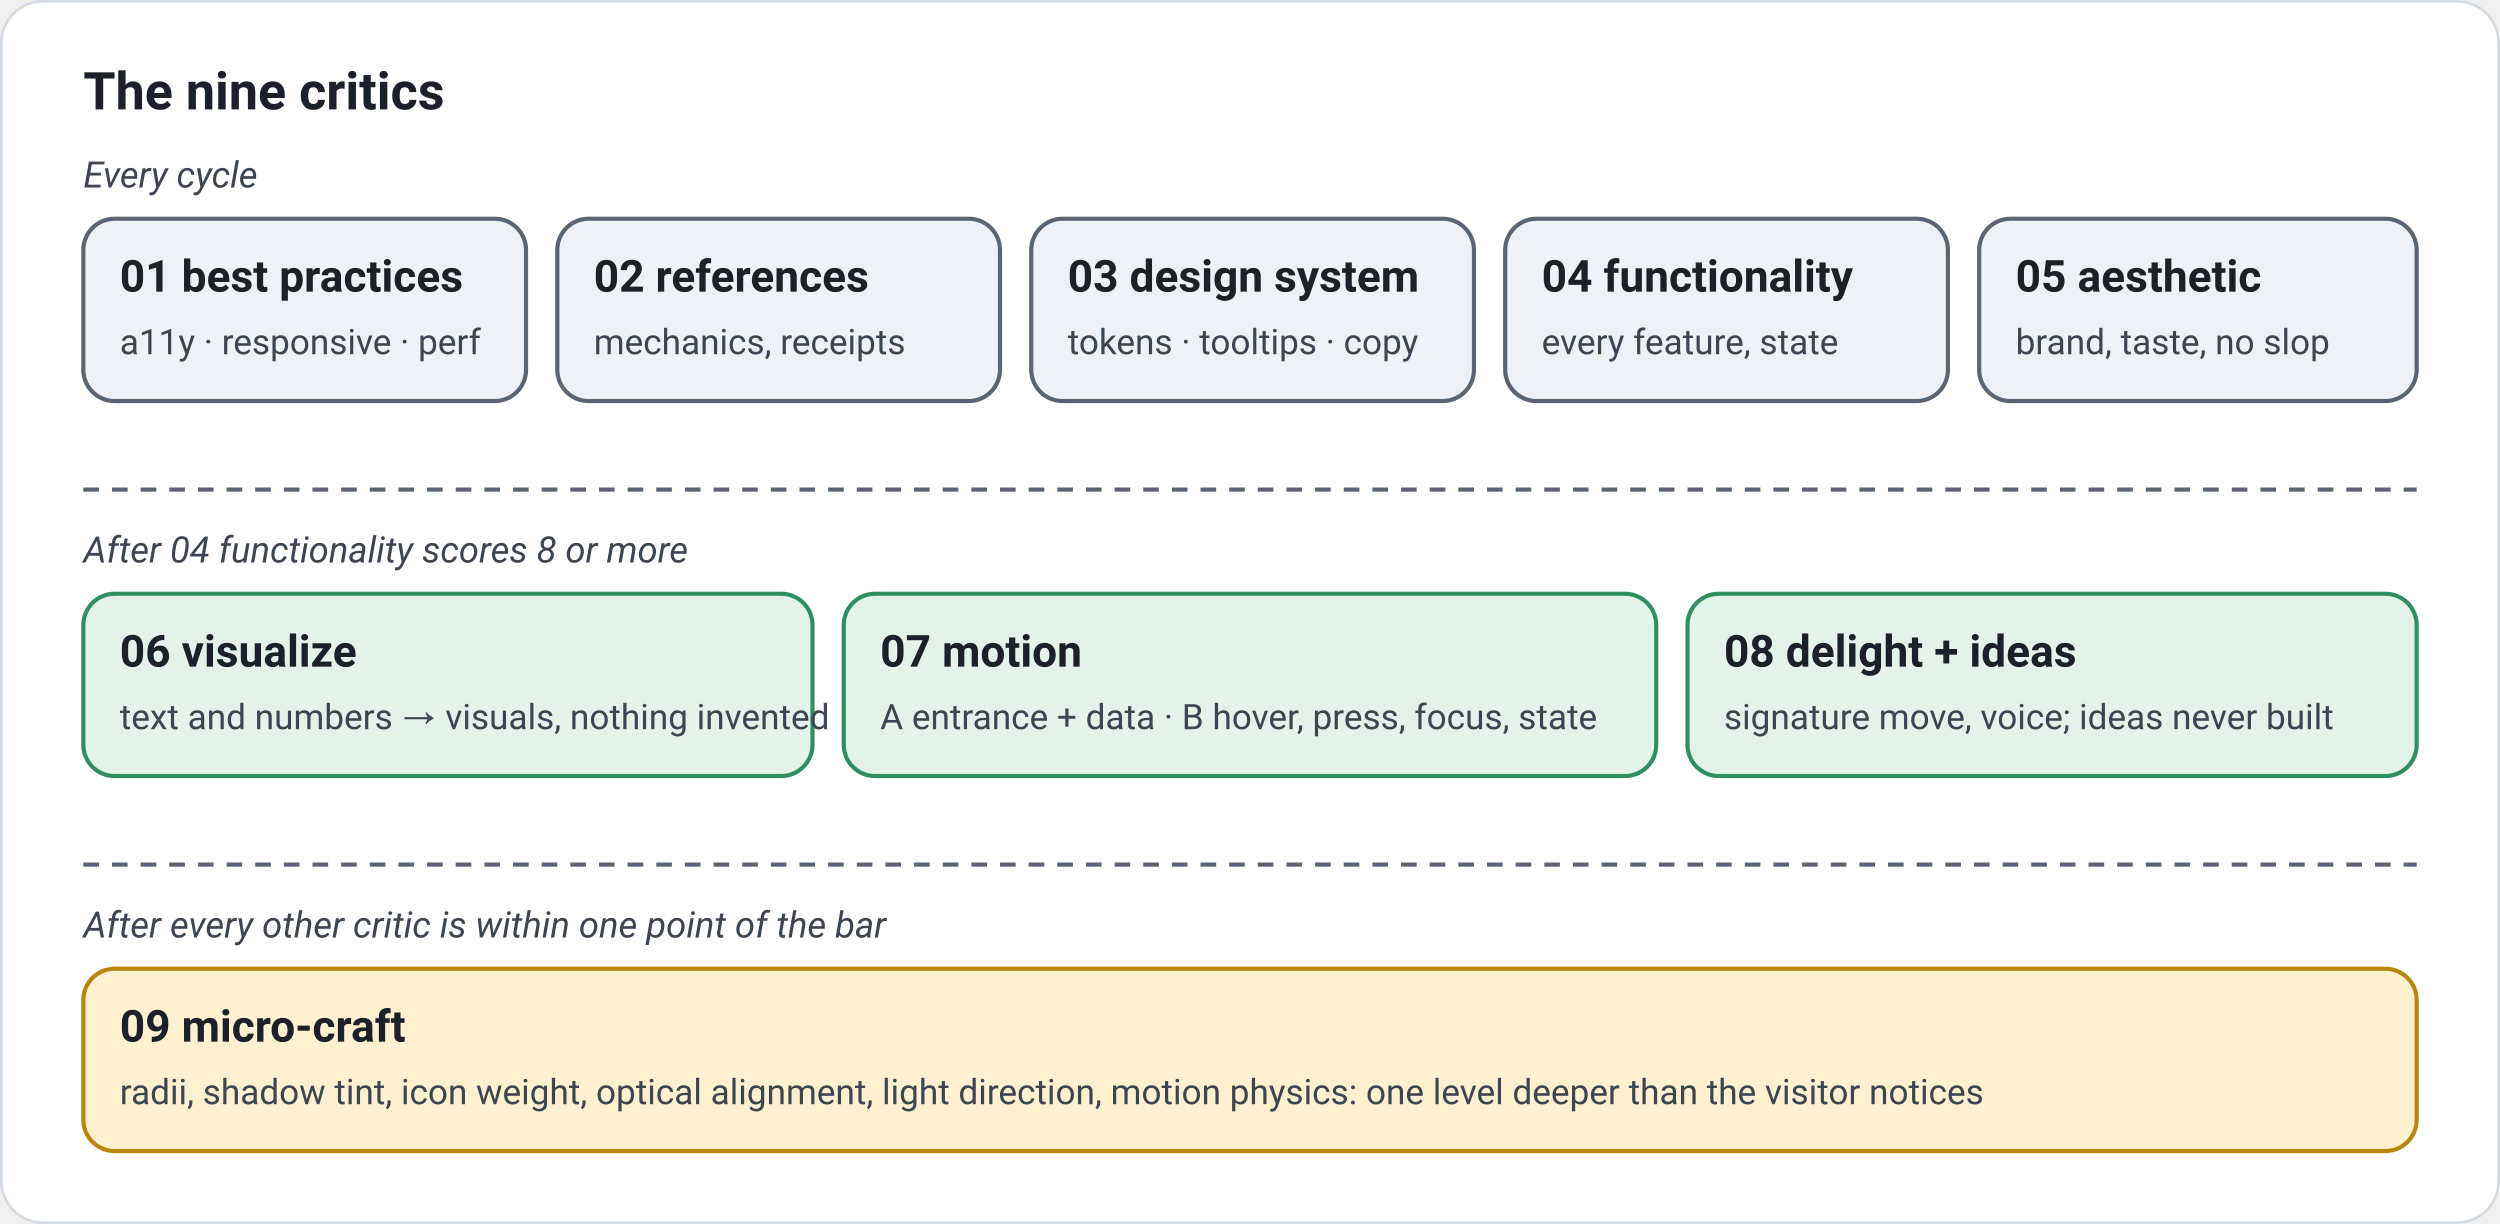
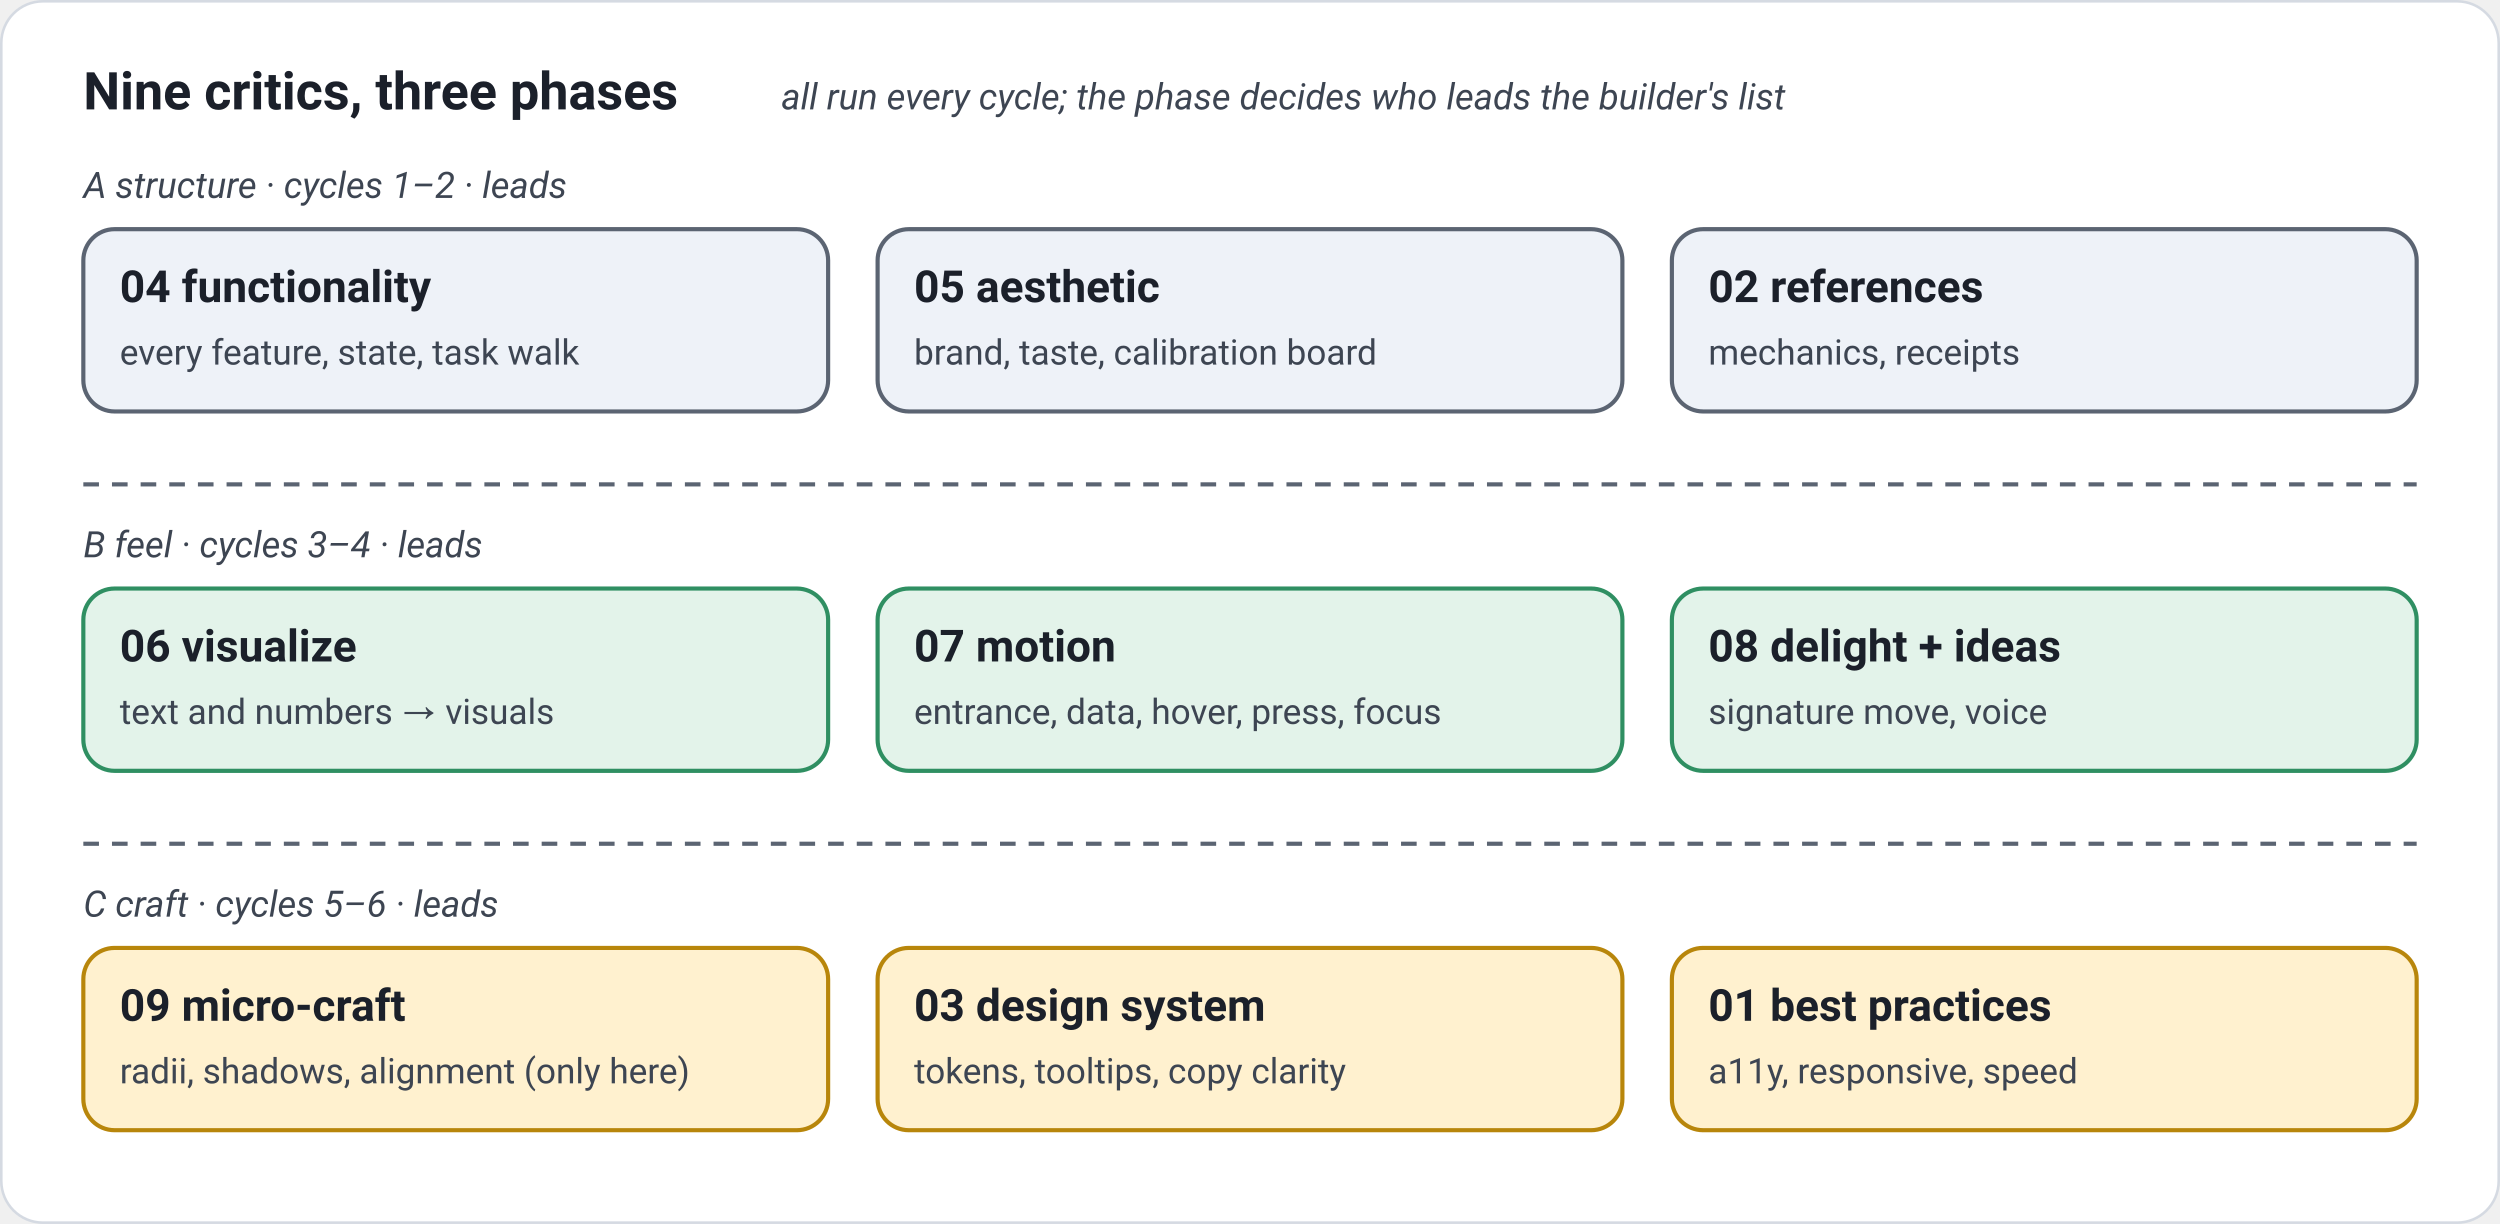
<svg xmlns="http://www.w3.org/2000/svg" width="960" height="470" viewBox="0 0 960 470" font-family="ui-sans-serif, system-ui, -apple-system, 'Segoe UI', Roboto, Helvetica, Arial, sans-serif">
  <style>
    .bg{fill:#ffffff;stroke:#d5dae2;stroke-width:1}
    .g1{fill:#eef2f8;stroke:#5b6472;stroke-width:1.6}
    .g2{fill:#e3f3ea;stroke:#2f8f62;stroke-width:1.6}
    .g3{fill:#fff1cf;stroke:#b8860b;stroke-width:1.6}
    .t{fill:#1b202a;font-weight:700;font-size:17px}
    .s{fill:#3d4552;font-size:13.5px}
    .h{fill:#1b202a;font-weight:700;font-size:20px}
    .gate{fill:#3d4552;font-size:14px;font-style:italic}
    .line{stroke:#5b6472;stroke-width:1.6;stroke-dasharray:6 5}
  </style>
  <rect class="bg" x="0.5" y="0.5" width="959" height="469" rx="16" />
-   <text class="h" x="32" y="42">The nine critics</text>
-   <text class="gate" x="32" y="72">Every cycle</text>
+   <text class="h" x="32" y="42">Nine critics, three phases</text>
+   <text class="gate" x="300" y="42">all run every cycle; the phase decides who leads the builder's list</text>
+   <text class="gate" x="32" y="76">A structure · cycles 1–2 · leads</text>
  <g>
-     <rect class="g1" x="32" y="84" width="170" height="70" rx="12" />
-     <text class="t" x="46" y="112">01 best practices</text>
-     <text class="s" x="46" y="136">a11y · responsive · perf</text>
-     <rect class="g1" x="214" y="84" width="170" height="70" rx="12" />
-     <text class="t" x="228" y="112">02 references</text>
-     <text class="s" x="228" y="136">mechanics, receipts</text>
-     <rect class="g1" x="396" y="84" width="170" height="70" rx="12" />
-     <text class="t" x="410" y="112">03 design system</text>
-     <text class="s" x="410" y="136">tokens · tooltips · copy</text>
-     <rect class="g1" x="578" y="84" width="170" height="70" rx="12" />
-     <text class="t" x="592" y="112">04 functionality</text>
-     <text class="s" x="592" y="136">every feature, state</text>
-     <rect class="g1" x="760" y="84" width="168" height="70" rx="12" />
-     <text class="t" x="774" y="112">05 aesthetic</text>
-     <text class="s" x="774" y="136">brand, taste, no slop</text>
+     <rect class="g1" x="32" y="88" width="286" height="70" rx="12" />
+     <text class="t" x="46" y="116">04 functionality</text>
+     <text class="s" x="46" y="140">every feature, state, task walk</text>
+     <rect class="g1" x="337" y="88" width="286" height="70" rx="12" />
+     <text class="t" x="351" y="116">05 aesthetic</text>
+     <text class="s" x="351" y="140">brand, taste, calibration board</text>
+     <rect class="g1" x="642" y="88" width="286" height="70" rx="12" />
+     <text class="t" x="656" y="116">02 references</text>
+     <text class="s" x="656" y="140">mechanics, receipts</text>
  </g>
-   <line class="line" x1="32" y1="188" x2="928" y2="188" />
-   <text class="gate" x="32" y="216">After 04 functionality scores 8 or more</text>
+   <line class="line" x1="32" y1="186" x2="928" y2="186" />
+   <text class="gate" x="32" y="214">B feel · cycles 3–4 · leads</text>
  <g>
-     <rect class="g2" x="32" y="228" width="280" height="70" rx="12" />
-     <text class="t" x="46" y="256">06 visualize</text>
-     <text class="s" x="46" y="280">text and numbers → visuals, nothing invented</text>
-     <rect class="g2" x="324" y="228" width="312" height="70" rx="12" />
-     <text class="t" x="338" y="256">07 motion</text>
-     <text class="s" x="338" y="280">A entrance + data · B hover, press, focus, state</text>
-     <rect class="g2" x="648" y="228" width="280" height="70" rx="12" />
-     <text class="t" x="662" y="256">08 delight + ideas</text>
-     <text class="s" x="662" y="280">signature move, voice; ideas never built</text>
+     <rect class="g2" x="32" y="226" width="286" height="70" rx="12" />
+     <text class="t" x="46" y="254">06 visualize</text>
+     <text class="s" x="46" y="278">text and numbers → visuals</text>
+     <rect class="g2" x="337" y="226" width="286" height="70" rx="12" />
+     <text class="t" x="351" y="254">07 motion</text>
+     <text class="s" x="351" y="278">entrance, data, hover, press, focus</text>
+     <rect class="g2" x="642" y="226" width="286" height="70" rx="12" />
+     <text class="t" x="656" y="254">08 delight + ideas</text>
+     <text class="s" x="656" y="278">signature move, voice</text>
  </g>
-   <line class="line" x1="32" y1="332" x2="928" y2="332" />
-   <text class="gate" x="32" y="360">After every other critic is within one point of the bar</text>
-   <rect class="g3" x="32" y="372" width="896" height="70" rx="12" />
-   <text class="t" x="46" y="400">09 micro-craft</text>
-   <text class="s" x="46" y="424">radii, shadow tint, icon weight, optical alignment, light direction, motion physics: one level deeper than the visitor notices</text>
+   <line class="line" x1="32" y1="324" x2="928" y2="324" />
+   <text class="gate" x="32" y="352">C craft · cycles 5–6 · leads</text>
+   <g>
+     <rect class="g3" x="32" y="364" width="286" height="70" rx="12" />
+     <text class="t" x="46" y="392">09 micro-craft</text>
+     <text class="s" x="46" y="416">radii, shadows, alignment (only here)</text>
+     <rect class="g3" x="337" y="364" width="286" height="70" rx="12" />
+     <text class="t" x="351" y="392">03 design system</text>
+     <text class="s" x="351" y="416">tokens, tooltips, copy clarity</text>
+     <rect class="g3" x="642" y="364" width="286" height="70" rx="12" />
+     <text class="t" x="656" y="392">01 best practices</text>
+     <text class="s" x="656" y="416">a11y, responsive, speed</text>
+   </g>
</svg>
